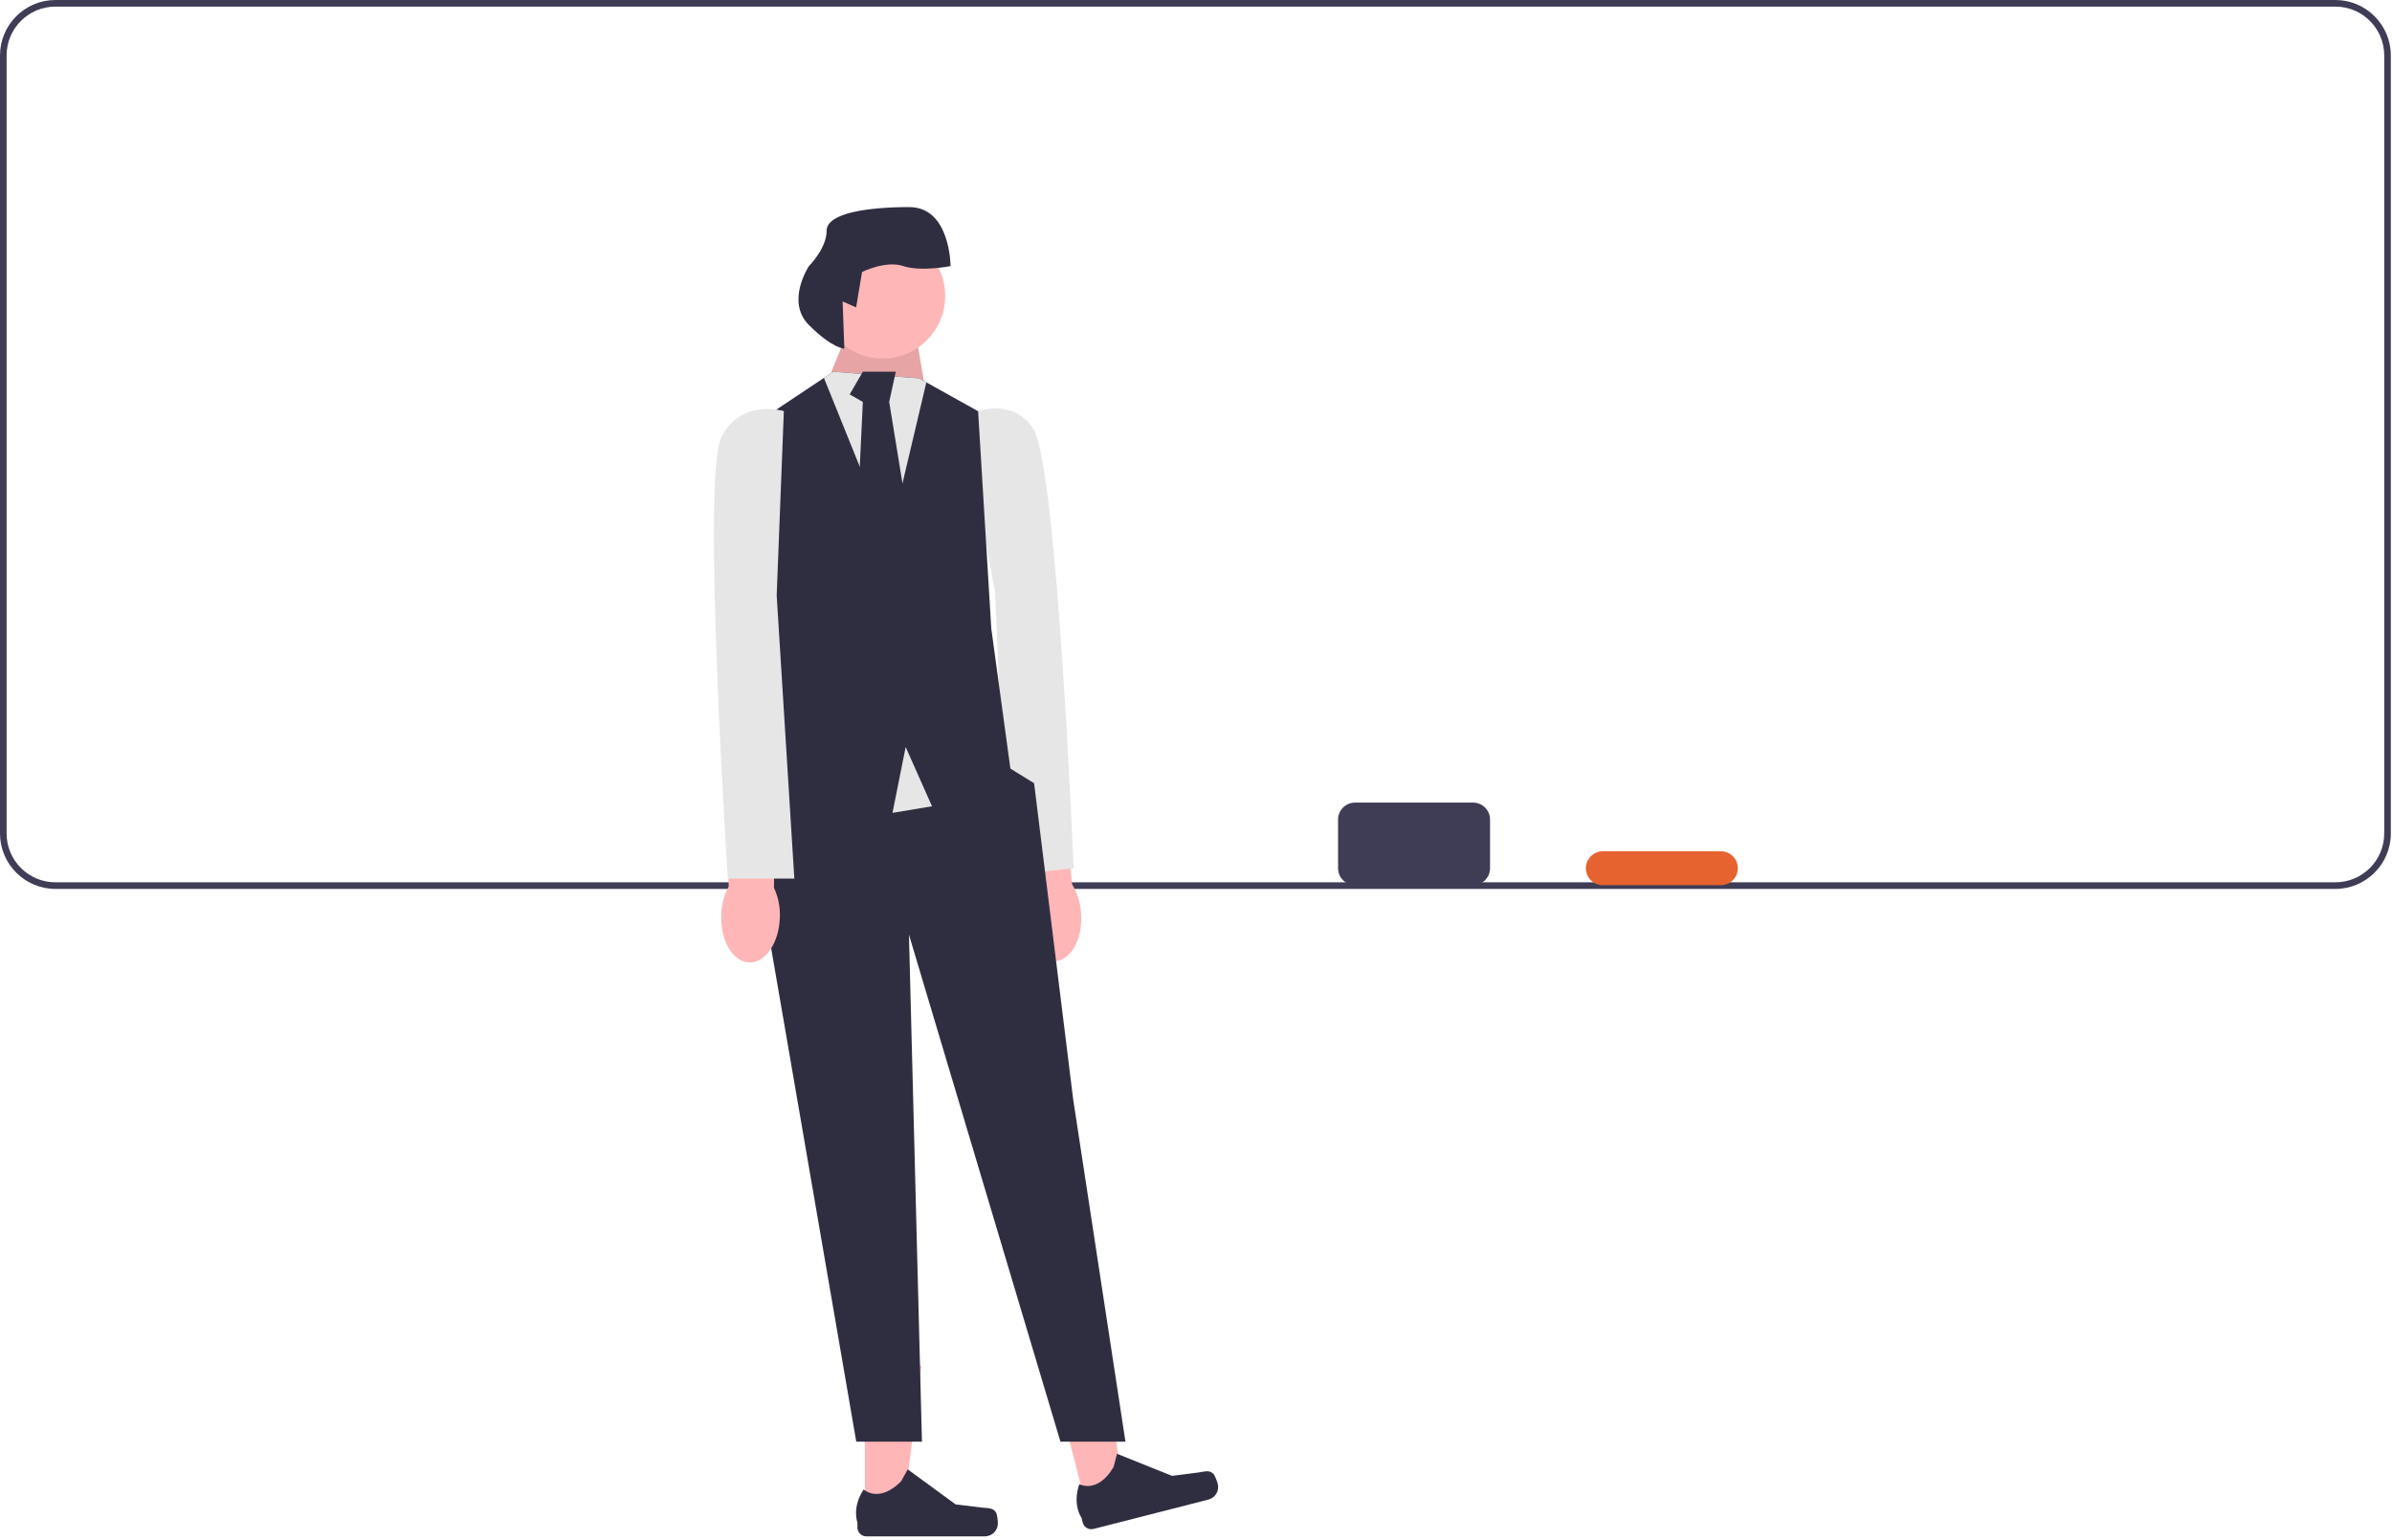
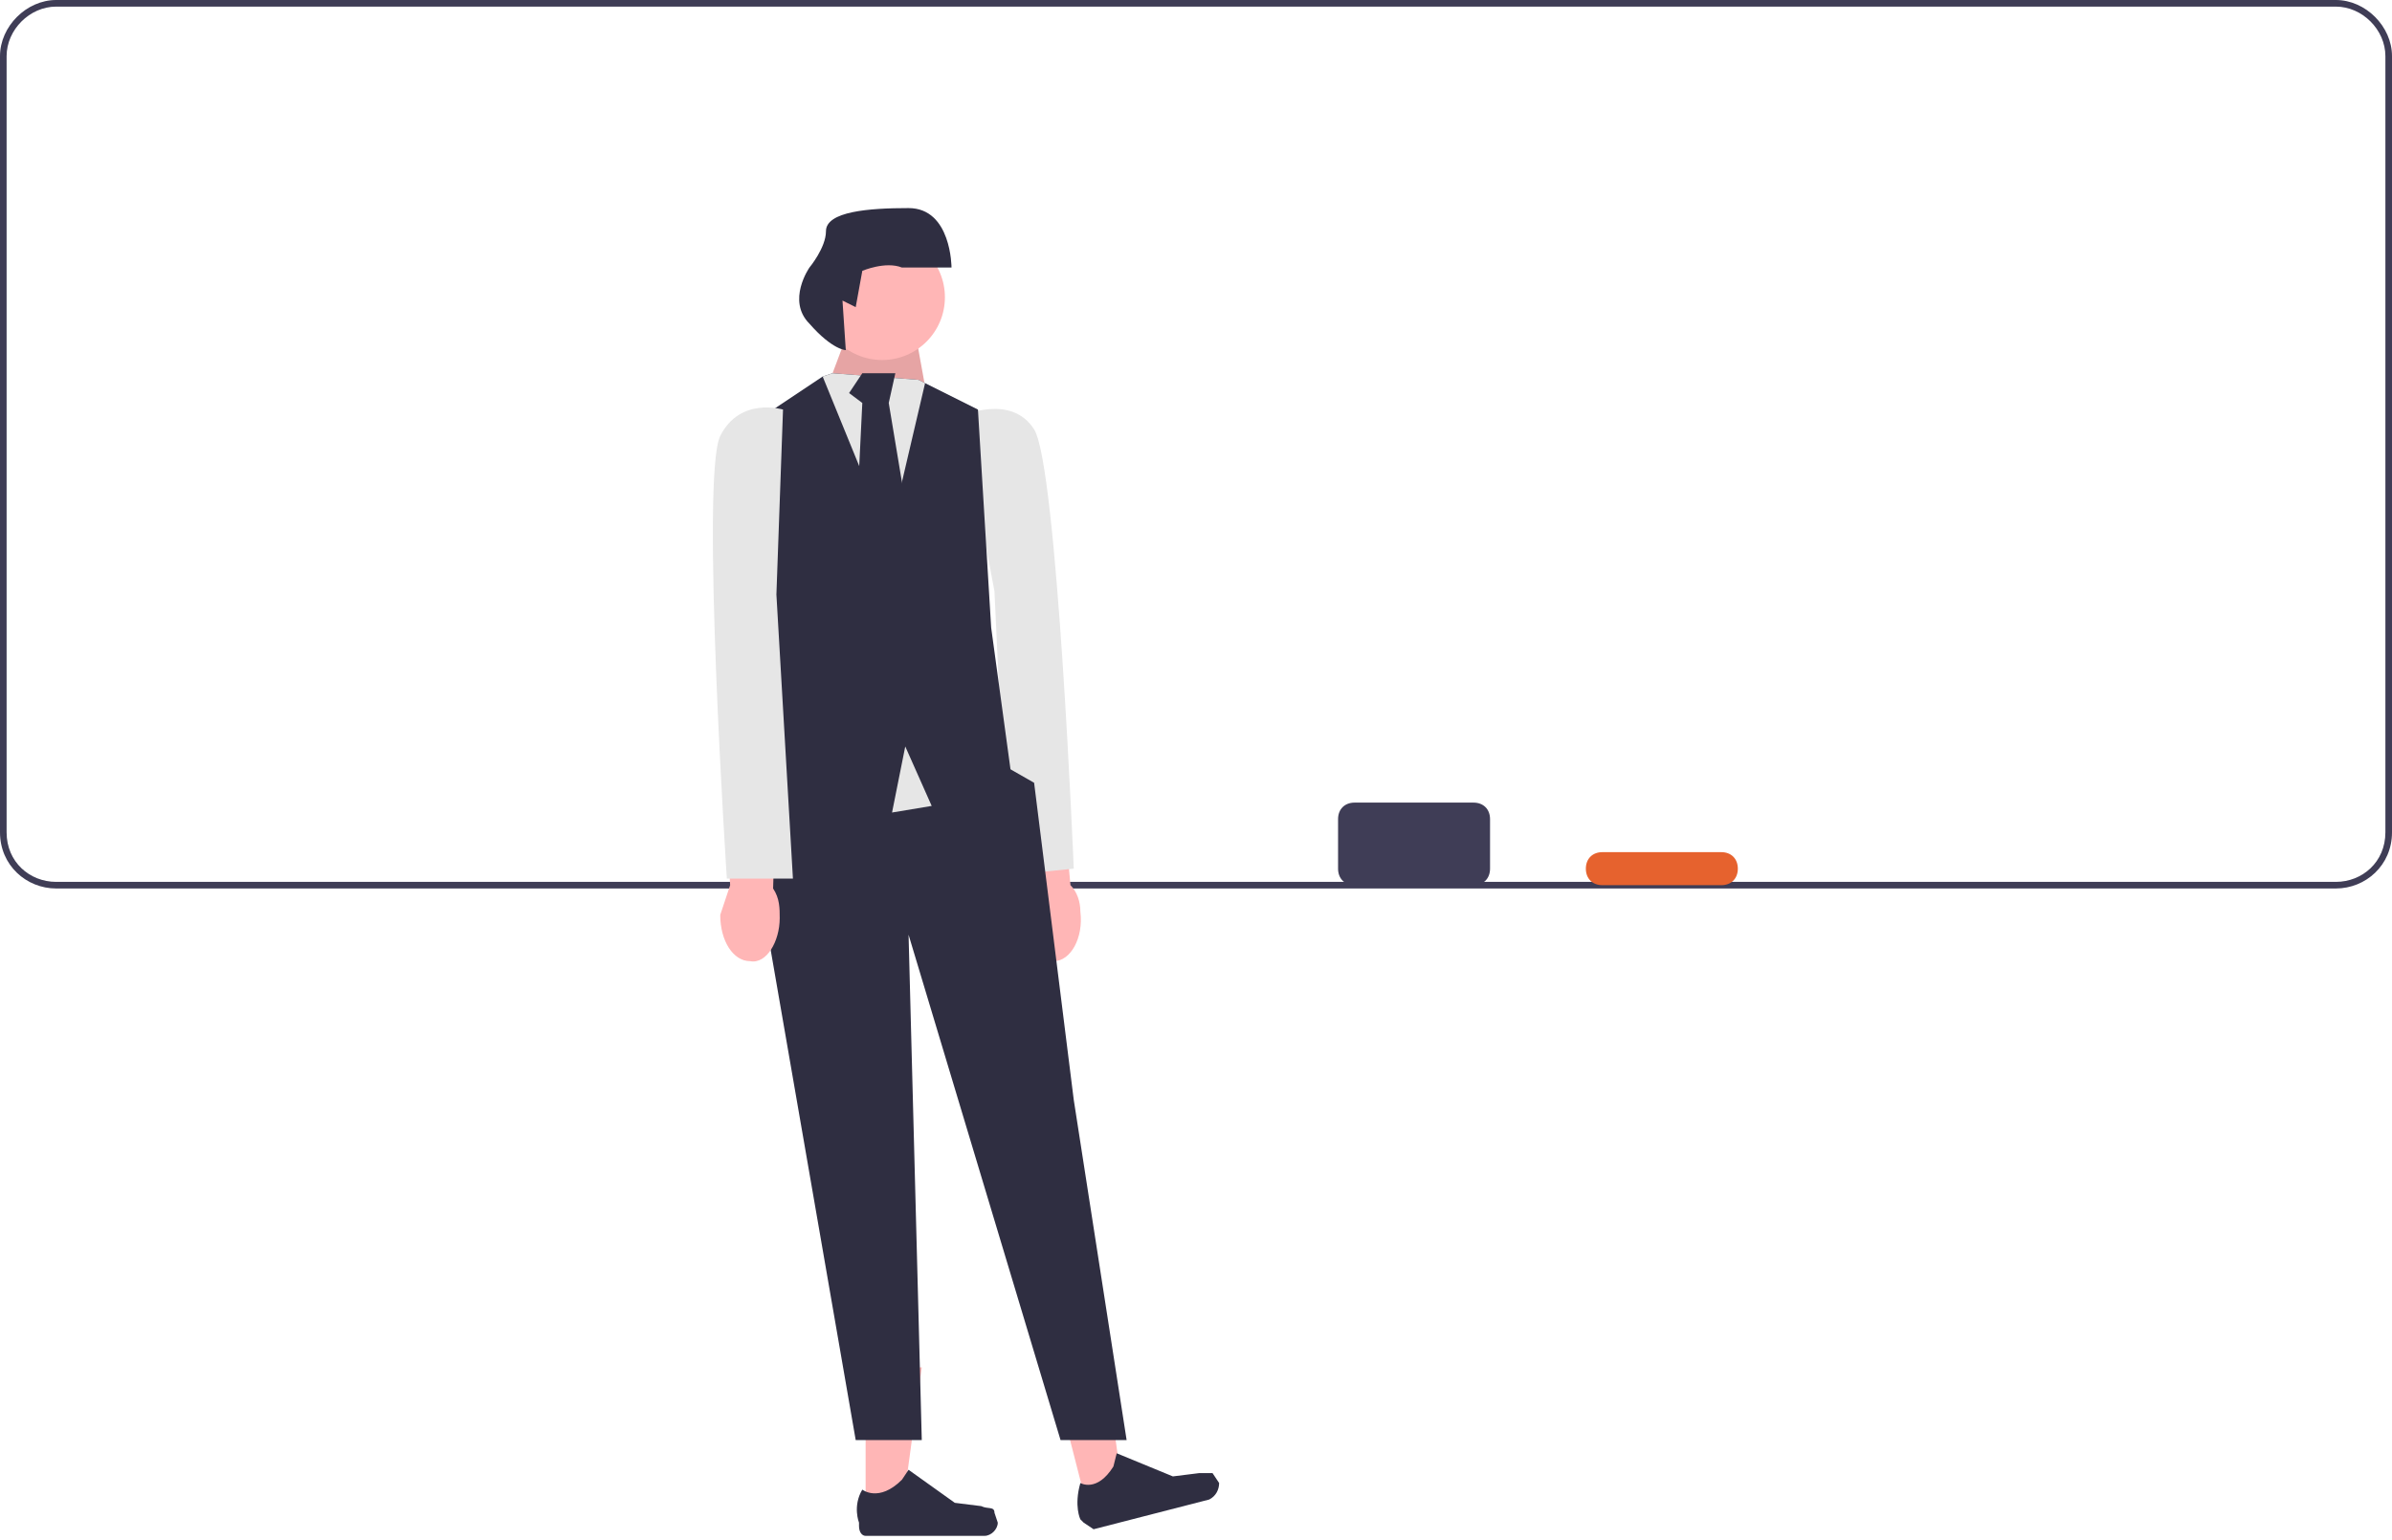
- <svg xmlns="http://www.w3.org/2000/svg" width="724" height="466" viewBox="0 0 724 466" fill="none">
-   <path d="M706.87 269.129H16.775C7.525 269.129 0 261.604 0 252.353V16.775C0 7.525 7.525 0 16.775 0H706.87C716.12 0 723.646 7.525 723.646 16.775V252.353C723.646 261.604 716.12 269.129 706.87 269.129ZM16.775 2C8.628 2 2 8.628 2 16.775V252.353C2 260.5 8.628 267.129 16.775 267.129H706.87C715.017 267.129 721.646 260.5 721.646 252.353V16.775C721.646 8.628 715.017 2 706.87 2H16.775Z" fill="#3F3D56" />
-   <path d="M309.507 277.792C310.118 285.472 314.576 291.382 319.463 290.993C324.351 290.603 327.816 284.062 327.204 276.379C327.001 273.307 326.066 270.328 324.476 267.691L321.476 235.184L306.251 236.917L310.825 268.779C309.672 271.635 309.22 274.726 309.507 277.792Z" fill="#FFB6B6" />
-   <path d="M291.319 126.133C291.319 126.133 305.551 118.599 312.767 129.858C319.984 141.116 324.964 262.879 324.964 262.879L304.963 265.014L301.171 179.212L291.319 126.133Z" fill="#E6E6E6" />
-   <path d="M261.78 458.204L273.368 458.203L278.88 413.509L261.778 413.51L261.78 458.204Z" fill="#FFB6B6" />
-   <path d="M301.48 457.941C301.841 458.549 302.031 460.51 302.031 461.217C302.031 463.389 300.27 465.15 298.098 465.15H262.214C260.732 465.15 259.531 463.948 259.531 462.467V460.973C259.531 460.973 257.755 456.482 261.41 450.948C261.41 450.948 265.953 455.282 272.74 448.494L274.742 444.868L289.23 455.464L297.261 456.453C299.018 456.669 300.576 456.419 301.48 457.941Z" fill="#2F2E41" />
-   <path d="M328.835 456.286L340.061 453.417L334.34 408.749L317.771 412.983L328.835 456.286Z" fill="#FFB6B6" />
-   <path d="M367.235 446.205C367.735 446.705 368.404 448.558 368.579 449.243C369.117 451.347 367.847 453.489 365.742 454.026L330.974 462.908C329.538 463.275 328.077 462.408 327.71 460.973L327.341 459.525C327.341 459.525 324.509 455.614 326.681 449.347C326.681 449.347 332.154 452.421 337.051 444.165L338.093 440.157L354.753 446.837L362.779 445.807C364.535 445.582 365.982 444.954 367.235 446.205Z" fill="#2F2E41" />
-   <path d="M252.194 116.525L251.645 112.538L258.174 96.59L276.116 94.597L279.99 117.428L252.194 116.525Z" fill="#FFB6B6" />
-   <path opacity="0.1" d="M252.194 116.525L251.645 112.538L258.174 96.59L276.116 94.597L279.99 117.428L252.194 116.525Z" fill="black" />
-   <path d="M231.262 229.158L223.288 251.086L229.269 263.047L259.171 436.481H279.051L275.119 282.982L320.969 436.481H340.645L324.823 332.819L312.995 237.132L305.822 232.7L271.132 213.21L231.262 229.158Z" fill="#2F2E41" />
-   <path d="M282.096 244.109L270.135 246.103L254.187 208.226H290.07L282.096 244.109Z" fill="#E6E6E6" />
-   <path d="M306.018 234.141L282.096 244.109L274.122 226.167L270.135 246.102L228.271 232.626L234.252 208.226L228.271 128.486L249.383 114.412L252.193 112.538L278.109 114.532L280.382 115.768L296.05 124.499L300.037 190.285L306.018 234.141Z" fill="#2F2E41" />
-   <path d="M280.382 115.768L269.138 163.372L249.383 114.412L252.194 112.538L278.109 114.532L280.382 115.768Z" fill="#E6E6E6" />
-   <path d="M261.164 112.538L257.177 119.405L261.164 121.694L259.171 163.496L267.145 174.337L275.119 158.315L269.138 121.694L271.132 112.538H261.164Z" fill="#2F2E41" />
-   <path d="M267.145 108.551C277.604 108.551 286.083 100.072 286.083 89.613C286.083 79.154 277.604 70.675 267.145 70.675C256.685 70.675 248.207 79.154 248.207 89.613C248.207 100.072 256.685 108.551 267.145 108.551Z" fill="#FFB6B6" />
-   <path d="M255.042 91.274L259.134 93.06L260.92 82.345C260.92 82.345 268.063 78.773 273.421 80.559C278.778 82.345 287.707 80.559 287.707 80.559C287.707 80.559 287.707 62.701 275.206 62.701C262.706 62.701 250.205 64.487 250.205 69.844C250.205 75.202 244.847 80.559 244.847 80.559C244.847 80.559 237.704 91.274 244.847 98.418C251.991 105.561 255.562 105.561 255.562 105.561L255.042 91.274Z" fill="#2F2E41" />
-   <path d="M218.295 277.232C218.088 284.934 221.893 291.283 226.794 291.415C231.695 291.546 235.836 285.41 236.042 277.706C236.167 274.629 235.553 271.568 234.252 268.777L234.72 236.135L219.397 236.242L220.563 268.41C219.113 271.127 218.336 274.153 218.295 277.232Z" fill="#FFB6B6" />
-   <path d="M237.252 124.462C237.252 124.462 224.294 120.475 218.314 132.436C212.334 144.397 220.307 266 220.307 266H240.423L235.084 180.28L237.252 124.462Z" fill="#E6E6E6" />
-   <path d="M445.87 243H410.13C407.297 243 405 245.297 405 248.13V262.87C405 265.703 407.297 268 410.13 268H445.87C448.703 268 451 265.703 451 262.87V248.13C451 245.297 448.703 243 445.87 243Z" fill="#3F3D56" />
-   <path d="M520.87 257.74H485.13C482.297 257.74 480 260.037 480 262.87V262.87C480 265.703 482.297 268 485.13 268H520.87C523.703 268 526 265.703 526 262.87V262.87C526 260.037 523.703 257.74 520.87 257.74Z" fill="#E6622E" />
+ <svg xmlns="http://www.w3.org/2000/svg" width="724" height="466" fill="none">
+   <path fill="#3F3D56" d="M707 269H17c-9 0-17-7-17-17V17C0 8 8 0 17 0h690c9 0 17 8 17 17v235c0 10-8 17-17 17ZM17 2C9 2 2 9 2 17v235c0 9 7 15 15 15h690c8 0 15-6 15-15V17c0-8-7-15-15-15H17Z" />
+   <path fill="#FFB6B6" d="M310 278c0 7 5 13 9 13 5 0 9-7 8-15 0-3-1-6-3-8l-3-33-15 2 5 32c-1 3-2 6-1 9Z" />
+   <path fill="#E6E6E6" d="M291 126s15-7 22 4 12 133 12 133l-20 2-4-86-10-53Z" />
+   <path fill="#FFB6B6" d="M262 458h11l6-44h-17v44Z" />
+   <path fill="#2F2E41" d="m301 458 1 3c0 2-2 4-4 4h-36c-1 0-2-1-2-3v-1s-2-5 1-10c0 0 5 4 12-3l2-3 14 10 8 1c2 1 4 0 4 2Z" />
+   <path fill="#FFB6B6" d="m329 456 11-3-6-44-16 4 11 43Z" />
+   <path fill="#2F2E41" d="m367 446 2 3c0 2-1 4-3 5l-35 9-3-2-1-1s-2-4 0-11c0 0 5 3 10-5l1-4 17 7 8-1h4Z" />
+   <path fill="#FFB6B6" d="M252 117v-4l6-16 18-2 4 22h-28Z" />
+   <path fill="#000" d="M252 117v-4l6-16 18-2 4 22h-28Z" opacity=".1" />
+   <path fill="#2F2E41" d="m231 229-8 22 6 12 30 173h20l-4-153 46 153h20l-16-103-12-96-7-4-35-20-40 16Z" />
+   <path fill="#E6E6E6" d="m282 244-12 2-16-38h36l-8 36Z" />
+   <path fill="#2F2E41" d="m306 234-24 10-8-18-4 20-42-13 6-25-6-80 21-14 3-1 26 2 2 1 16 8 4 66 6 44Z" />
+   <path fill="#E6E6E6" d="m280 116-11 47-20-49 3-1 26 2 2 1Z" />
+   <path fill="#2F2E41" d="m261 113-4 6 4 3-2 41 8 11 8-16-6-36 2-9h-10Z" />
+   <path fill="#FFB6B6" d="M267 109a19 19 0 1 0 0-38 19 19 0 0 0 0 38Z" />
+   <path fill="#2F2E41" d="m255 91 4 2 2-11s7-3 12-1h15s0-18-13-18c-12 0-25 1-25 7 0 5-5 11-5 11s-7 10 0 17c7 8 11 8 11 8l-1-15Z" />
+   <path fill="#FFB6B6" d="M218 277c0 8 4 14 9 14 5 1 9-6 9-13 0-3 0-6-2-9l1-33h-16l2 32-3 9Z" />
+   <path fill="#E6E6E6" d="M237 124s-13-4-19 8 2 134 2 134h20l-5-86 2-56Z" />
+   <path fill="#3F3D56" d="M446 243h-36c-3 0-5 2-5 5v15c0 3 2 5 5 5h36c3 0 5-2 5-5v-15c0-3-2-5-5-5Z" />
+   <path fill="#E6622E" d="M521 258h-36c-3 0-5 2-5 5s2 5 5 5h36c3 0 5-2 5-5s-2-5-5-5Z" />
</svg>
